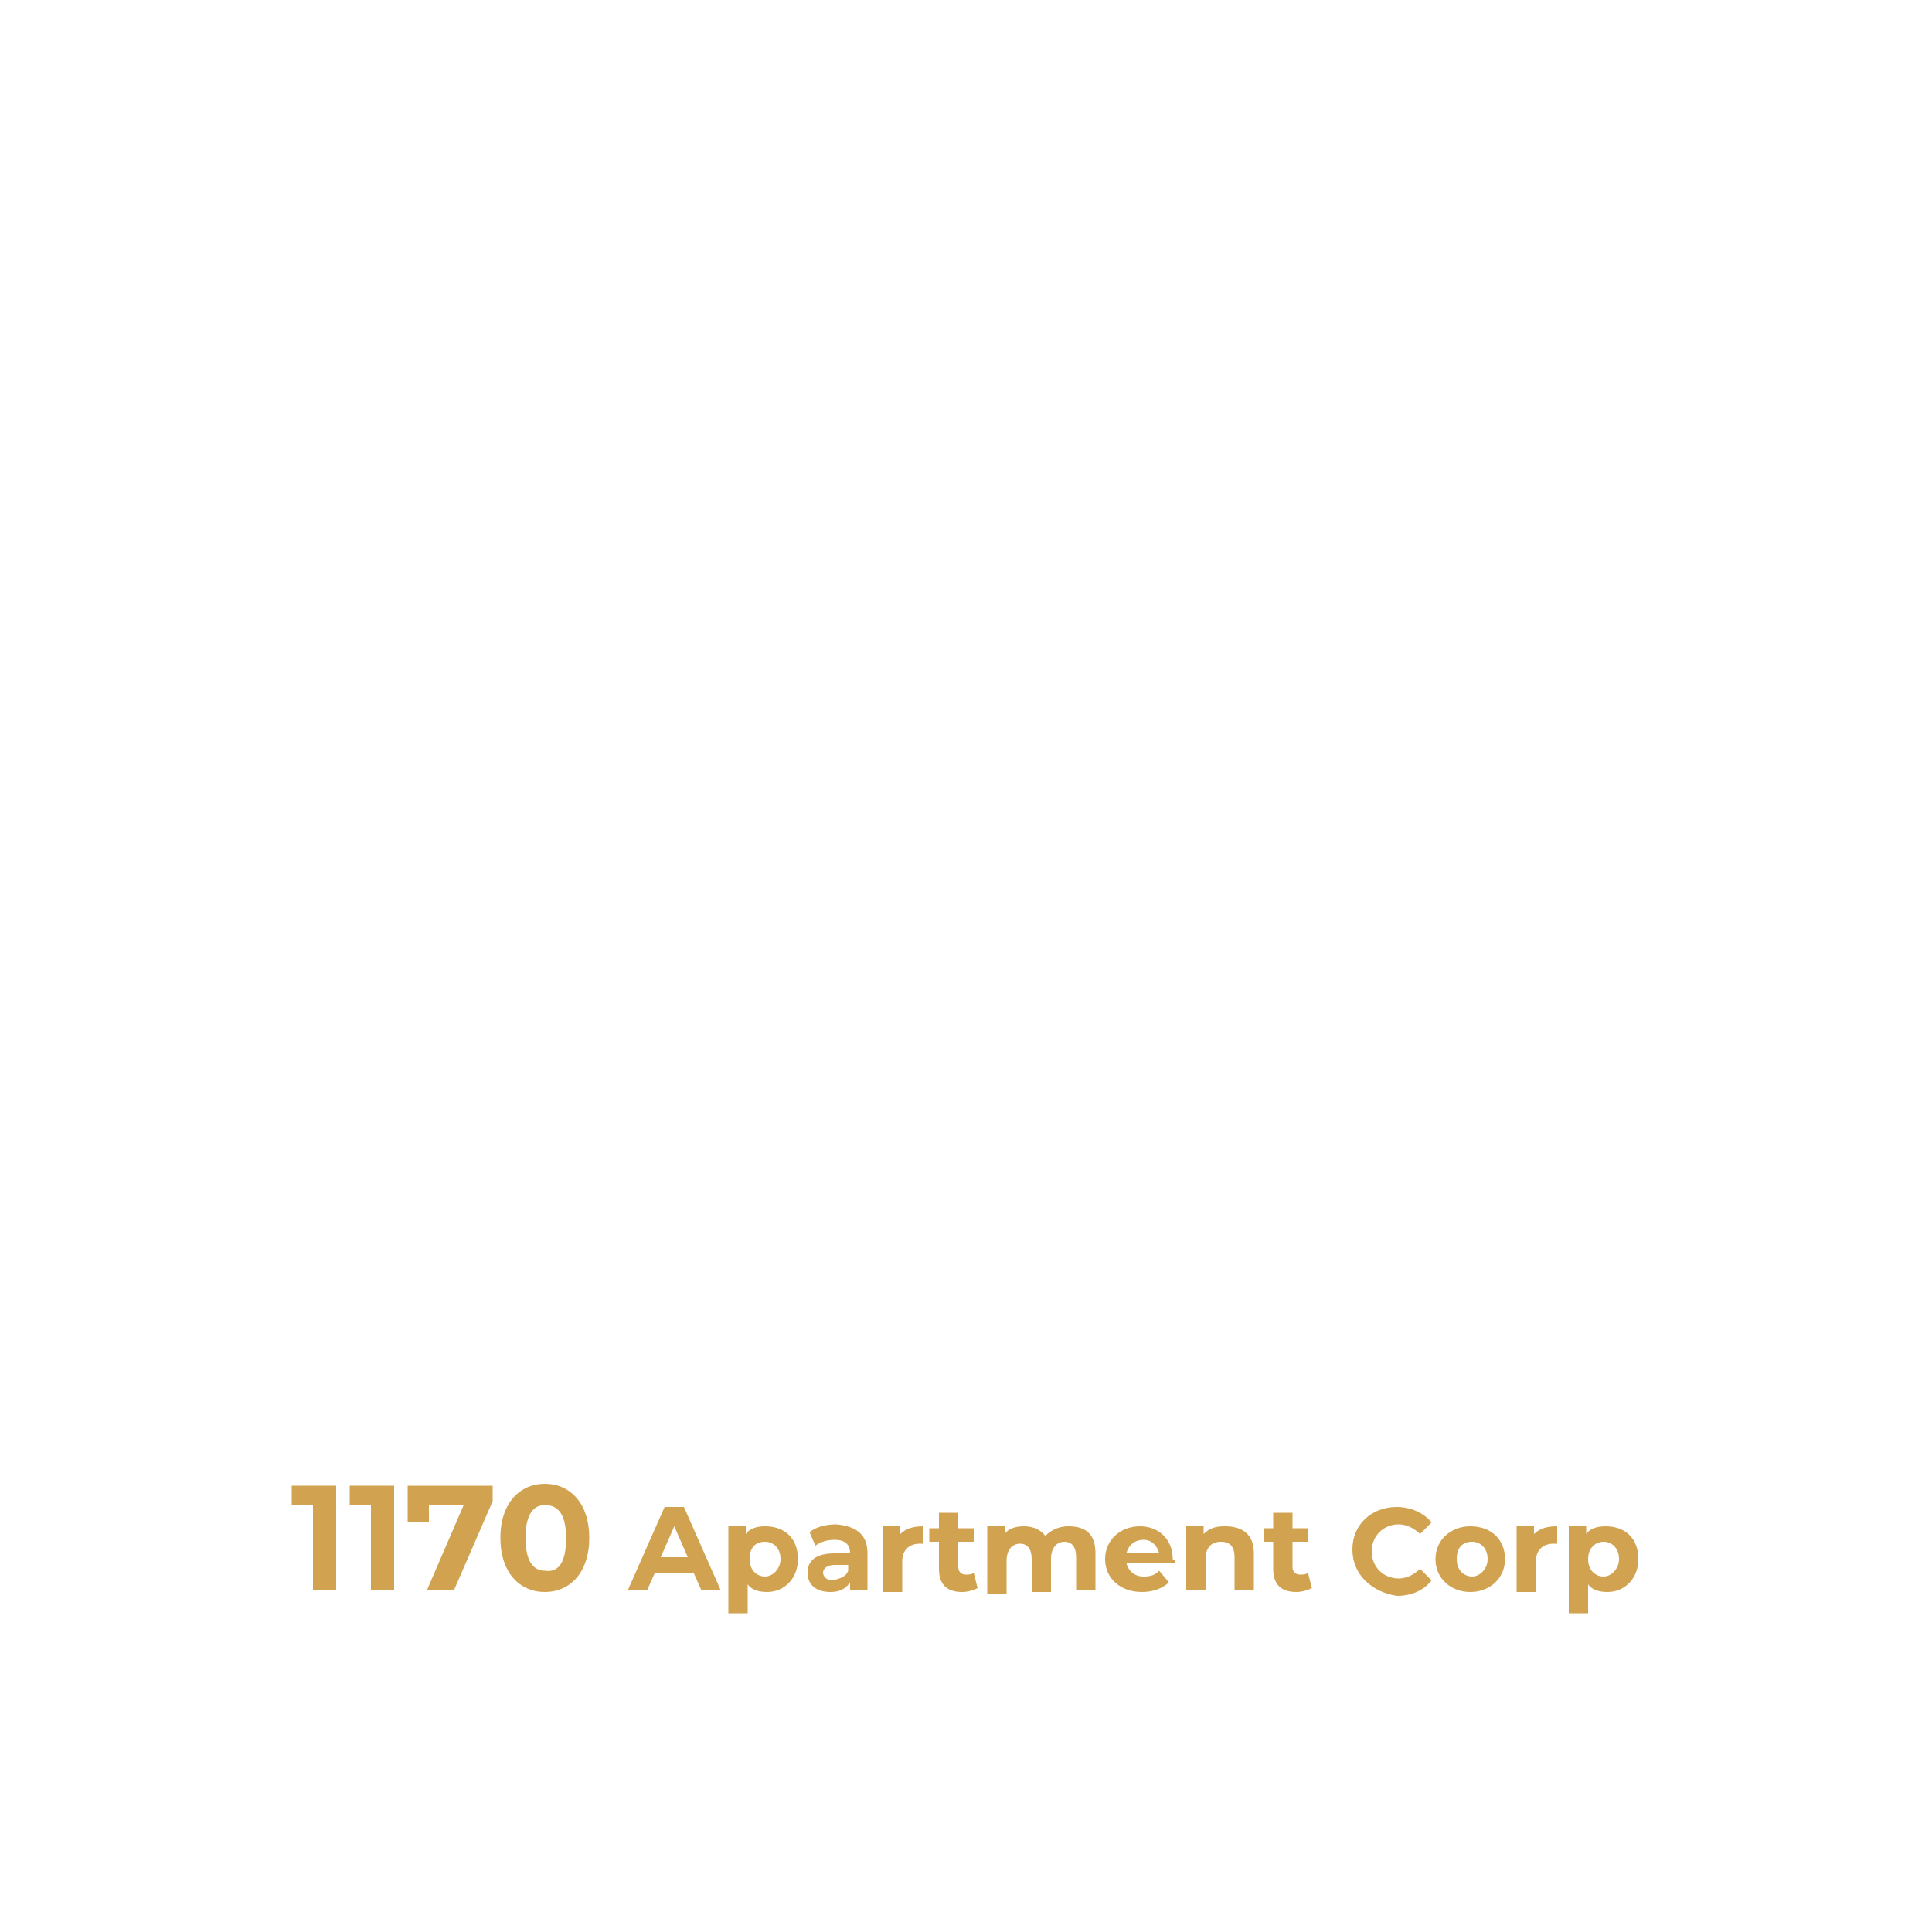
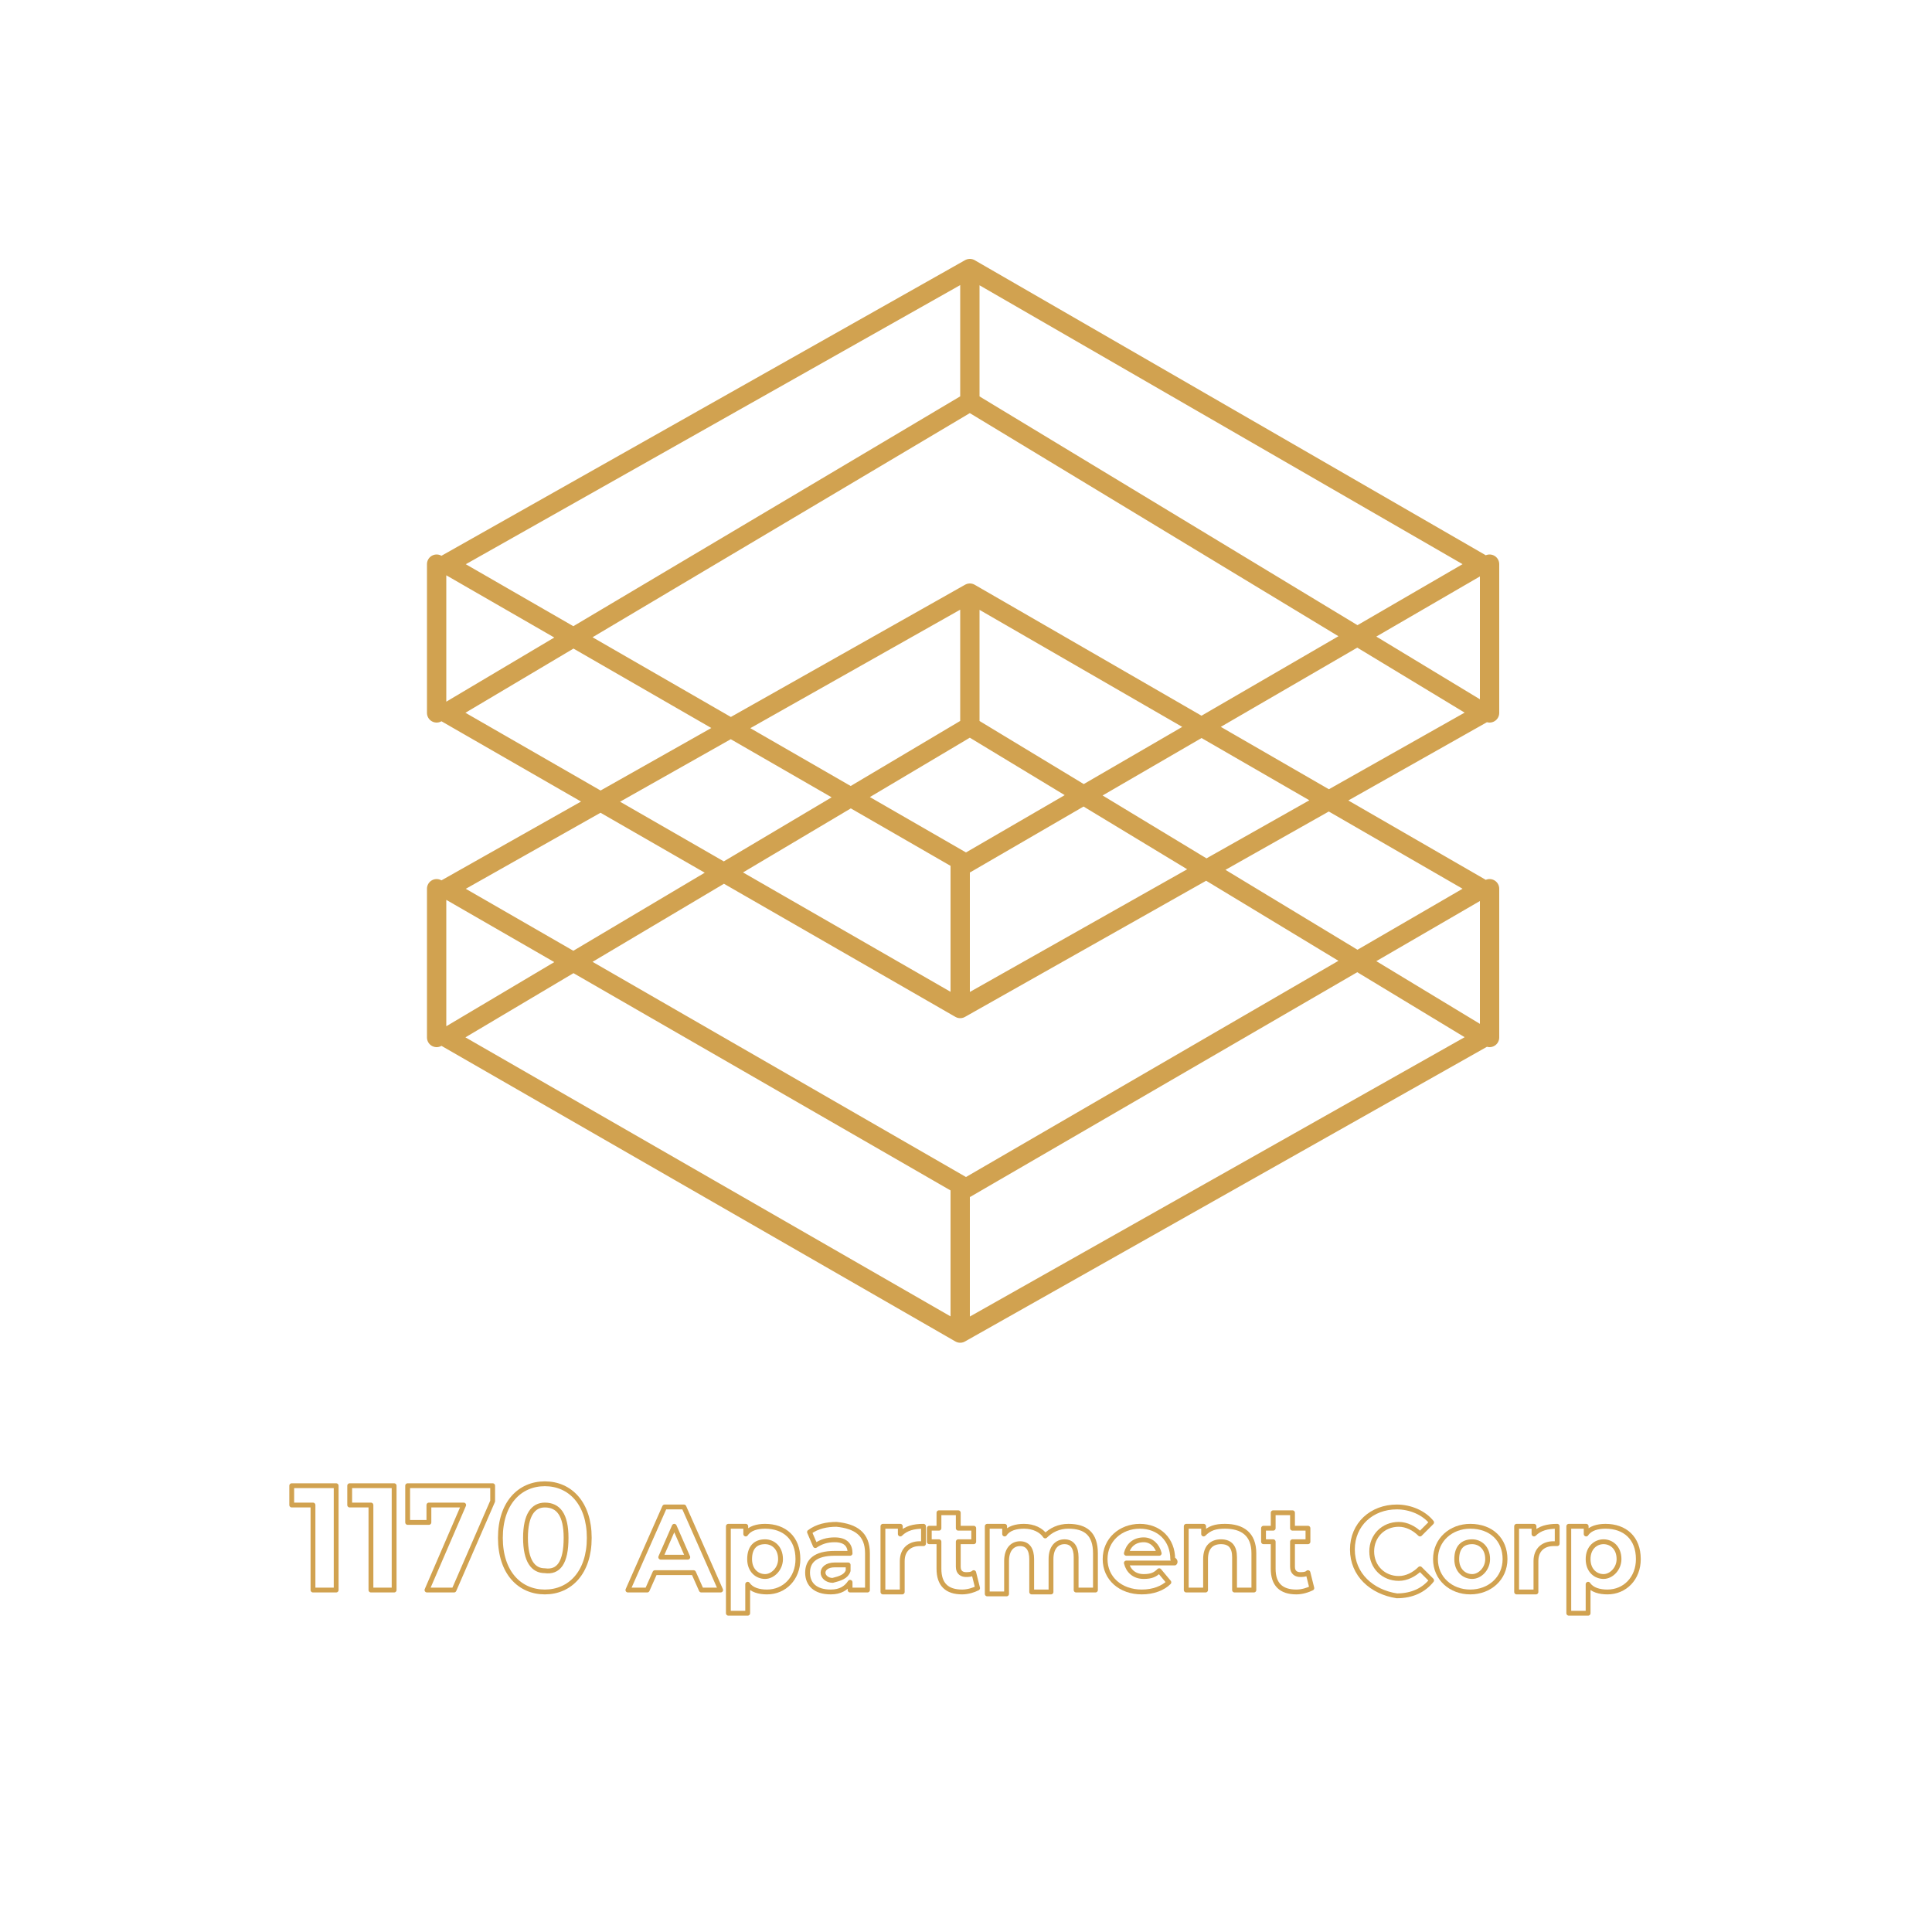
- <svg xmlns="http://www.w3.org/2000/svg" enable-background="new 0 0 100 100" version="1.1" viewBox="0 0 100 100" xml:space="preserve" style="">
+ <svg xmlns="http://www.w3.org/2000/svg" version="1.1" id="Layer_1" x="0px" y="0px" viewBox="0 0 100 100" style="enable-background:new 0 0 100 100;" xml:space="preserve">
  <style type="text/css">
	.st0{enable-background:new    ;}
- 	.st1{fill:#D1A250;}
+ 	.st1{fill:none;stroke:#D1A250;stroke-width:0.25;stroke-linecap:round;stroke-linejoin:round;stroke-miterlimit:10;}
	.st2{fill:none;stroke:#D1A250;stroke-linecap:round;stroke-linejoin:round;stroke-miterlimit:10;}
</style>
  <g class="st0">
-     <path class="st1 YIrrTUxp_0" d="m17.4 76.9v5.4h-1.2v-4.4h-1.1v-1h2.3z" />
-     <path class="st1 YIrrTUxp_1" d="m20.4 76.9v5.4h-1.2v-4.4h-1.1v-1h2.3z" />
-     <path class="st1 YIrrTUxp_2" d="m25.5 76.9v0.8l-2 4.6h-1.4l1.9-4.4h-1.8v0.9h-1.1v-1.9h4.4z" />
-     <path class="st1 YIrrTUxp_3" d="m25.9 79.6c0-1.8 1-2.8 2.3-2.8s2.3 1 2.3 2.8-1 2.8-2.3 2.8-2.3-1-2.3-2.8zm3.4 0c0-1.2-0.4-1.7-1.1-1.7-0.6 0-1 0.5-1 1.7s0.4 1.7 1 1.7c0.7 0.1 1.1-0.4 1.1-1.7z" />
+     <path class="st1" d="M17.4,76.9v5.4h-1.2v-4.4h-1.1v-1C15.1,76.9,17.4,76.9,17.4,76.9z" />
+     <path class="st1" d="M20.4,76.9v5.4h-1.2v-4.4h-1.1v-1C18.1,76.9,20.4,76.9,20.4,76.9z" />
+     <path class="st1" d="M25.5,76.9v0.8l-2,4.6h-1.4l1.9-4.4h-1.8v0.9h-1.1v-1.9H25.5z" />
+     <path class="st1" d="M25.9,79.6c0-1.8,1-2.8,2.3-2.8s2.3,1,2.3,2.8s-1,2.8-2.3,2.8S25.9,81.4,25.9,79.6z M29.3,79.6   c0-1.2-0.4-1.7-1.1-1.7c-0.6,0-1,0.5-1,1.7s0.4,1.7,1,1.7C28.9,81.4,29.3,80.9,29.3,79.6z" />
  </g>
  <g class="st0">
-     <path class="st1 YIrrTUxp_4" d="m35.9 81.4h-2l-0.4 0.9h-1l1.9-4.3h1l1.9 4.3h-1l-0.4-0.9zm-0.3-0.8-0.7-1.6-0.7 1.6h1.4z" />
-     <path class="st1 YIrrTUxp_5" d="m41.3 80.7c0 1-0.7 1.7-1.6 1.7-0.4 0-0.8-0.1-1-0.4v1.5h-1v-4.5h0.9v0.4c0.2-0.3 0.6-0.4 1-0.4 1 0 1.7 0.6 1.7 1.7zm-0.9 0c0-0.6-0.4-0.9-0.8-0.9-0.5 0-0.8 0.3-0.8 0.9s0.4 0.9 0.8 0.9 0.8-0.4 0.8-0.9z" />
-     <path class="st1 YIrrTUxp_6" d="m44.9 80.4v1.9h-0.9v-0.4c-0.2 0.3-0.5 0.5-1 0.5-0.8 0-1.2-0.4-1.2-1s0.4-1 1.4-1h0.8c0-0.4-0.2-0.7-0.8-0.7-0.4 0-0.7 0.1-1 0.3l-0.3-0.7c0.4-0.3 0.9-0.4 1.4-0.4 1 0.1 1.6 0.5 1.6 1.5zm-1 0.9v-0.3h-0.7c-0.4 0-0.6 0.2-0.6 0.4s0.2 0.4 0.5 0.4c0.4-0.1 0.7-0.2 0.8-0.5z" />
-     <path class="st1 YIrrTUxp_7" d="m47.8 79v0.9h-0.2c-0.5 0-0.9 0.3-0.9 0.9v1.6h-1v-3.4h0.9v0.4c0.3-0.3 0.7-0.4 1.2-0.4z" />
-     <path class="st1 YIrrTUxp_8" d="m50.6 82.2c-0.2 0.1-0.5 0.2-0.8 0.2-0.8 0-1.2-0.4-1.2-1.2v-1.4h-0.5v-0.7h0.5v-0.8h1v0.8h0.8v0.7h-0.8v1.3c0 0.3 0.2 0.4 0.4 0.4 0.1 0 0.3 0 0.4-0.1l0.2 0.8z" />
-     <path class="st1 YIrrTUxp_9" d="m56.7 80.4v1.9h-1v-1.7c0-0.5-0.2-0.8-0.6-0.8s-0.7 0.3-0.7 0.9v1.7h-1v-1.7c0-0.5-0.2-0.8-0.6-0.8s-0.7 0.3-0.7 0.9v1.7h-1v-3.5h0.9v0.4c0.2-0.3 0.6-0.4 1-0.4 0.5 0 0.9 0.2 1.1 0.5 0.3-0.3 0.7-0.5 1.2-0.5 0.9 0 1.4 0.4 1.4 1.4z" />
-     <path class="st1 YIrrTUxp_10" d="m60.8 80.9h-2.5c0.1 0.4 0.4 0.7 0.9 0.7 0.4 0 0.6-0.1 0.8-0.3l0.5 0.6c-0.3 0.3-0.8 0.5-1.4 0.5-1.1 0-1.9-0.7-1.9-1.7s0.8-1.7 1.8-1.7 1.7 0.7 1.7 1.7c0.2 0.1 0.1 0.2 0.1 0.2zm-2.5-0.5h1.7c-0.1-0.4-0.4-0.7-0.8-0.7-0.5 0-0.8 0.3-0.9 0.7z" />
-     <path class="st1 YIrrTUxp_11" d="m64.9 80.4v1.9h-1v-1.7c0-0.5-0.2-0.8-0.7-0.8s-0.8 0.3-0.8 0.9v1.6h-1v-3.3h0.9v0.4c0.3-0.3 0.6-0.4 1.1-0.4 0.9 0 1.5 0.4 1.5 1.4z" />
-     <path class="st1 YIrrTUxp_12" d="m67.9 82.2c-0.2 0.1-0.5 0.2-0.8 0.2-0.8 0-1.2-0.4-1.2-1.2v-1.4h-0.5v-0.7h0.5v-0.8h1v0.8h0.8v0.7h-0.8v1.3c0 0.3 0.2 0.4 0.4 0.4 0.1 0 0.3 0 0.4-0.1l0.2 0.8z" />
-     <path class="st1 YIrrTUxp_13" d="m70 80.2c0-1.3 1-2.2 2.3-2.2 0.7 0 1.4 0.3 1.8 0.8l-0.6 0.6c-0.3-0.3-0.7-0.5-1.1-0.5-0.8 0-1.4 0.6-1.4 1.4s0.6 1.4 1.4 1.4c0.4 0 0.8-0.2 1.1-0.5l0.6 0.6c-0.4 0.5-1 0.8-1.8 0.8-1.3-0.2-2.3-1.1-2.3-2.4z" />
-     <path class="st1 YIrrTUxp_14" d="m74.3 80.7c0-1 0.8-1.7 1.8-1.7 1.1 0 1.8 0.7 1.8 1.7s-0.8 1.7-1.8 1.7-1.8-0.7-1.8-1.7zm2.7 0c0-0.6-0.4-0.9-0.8-0.9-0.5 0-0.8 0.3-0.8 0.9s0.4 0.9 0.8 0.9 0.8-0.4 0.8-0.9z" />
-     <path class="st1 YIrrTUxp_15" d="m80.6 79v0.9h-0.2c-0.5 0-0.9 0.3-0.9 0.9v1.6h-1v-3.4h0.9v0.4c0.3-0.3 0.7-0.4 1.2-0.4z" />
-     <path class="st1 YIrrTUxp_16" d="m84.8 80.7c0 1-0.7 1.7-1.6 1.7-0.4 0-0.8-0.1-1-0.4v1.5h-1v-4.5h0.9v0.4c0.2-0.3 0.6-0.4 1-0.4 1 0 1.7 0.6 1.7 1.7zm-1 0c0-0.6-0.4-0.9-0.8-0.9s-0.8 0.3-0.8 0.9 0.4 0.9 0.8 0.9 0.8-0.4 0.8-0.9z" />
+     <path class="st1" d="M35.9,81.4h-2l-0.4,0.9h-1l1.9-4.3h1l1.9,4.3h-1L35.9,81.4z M35.6,80.6L34.9,79l-0.7,1.6H35.6z" />
+     <path class="st1" d="M41.3,80.7c0,1-0.7,1.7-1.6,1.7c-0.4,0-0.8-0.1-1-0.4v1.5h-1V79h0.9v0.4c0.2-0.3,0.6-0.4,1-0.4   C40.6,79,41.3,79.6,41.3,80.7z M40.4,80.7c0-0.6-0.4-0.9-0.8-0.9c-0.5,0-0.8,0.3-0.8,0.9s0.4,0.9,0.8,0.9S40.4,81.2,40.4,80.7z" />
+     <path class="st1" d="M44.9,80.4v1.9H44v-0.4c-0.2,0.3-0.5,0.5-1,0.5c-0.8,0-1.2-0.4-1.2-1s0.4-1,1.4-1H44c0-0.4-0.2-0.7-0.8-0.7   c-0.4,0-0.7,0.1-1,0.3l-0.3-0.7c0.4-0.3,0.9-0.4,1.4-0.4C44.3,79,44.9,79.4,44.9,80.4z M43.9,81.3V81h-0.7c-0.4,0-0.6,0.2-0.6,0.4   s0.2,0.4,0.5,0.4C43.5,81.7,43.8,81.6,43.9,81.3z" />
+     <path class="st1" d="M47.8,79v0.9h-0.2c-0.5,0-0.9,0.3-0.9,0.9v1.6h-1V79h0.9v0.4C46.9,79.1,47.3,79,47.8,79z" />
+     <path class="st1" d="M50.6,82.2c-0.2,0.1-0.5,0.2-0.8,0.2c-0.8,0-1.2-0.4-1.2-1.2v-1.4h-0.5v-0.7h0.5v-0.8h1v0.8h0.8v0.7h-0.8v1.3   c0,0.3,0.2,0.4,0.4,0.4c0.1,0,0.3,0,0.4-0.1C50.4,81.4,50.6,82.2,50.6,82.2z" />
+     <path class="st1" d="M56.7,80.4v1.9h-1v-1.7c0-0.5-0.2-0.8-0.6-0.8s-0.7,0.3-0.7,0.9v1.7h-1v-1.7c0-0.5-0.2-0.8-0.6-0.8   s-0.7,0.3-0.7,0.9v1.7h-1V79H52v0.4c0.2-0.3,0.6-0.4,1-0.4c0.5,0,0.9,0.2,1.1,0.5c0.3-0.3,0.7-0.5,1.2-0.5   C56.2,79,56.7,79.4,56.7,80.4z" />
+     <path class="st1" d="M60.8,80.9h-2.5c0.1,0.4,0.4,0.7,0.9,0.7c0.4,0,0.6-0.1,0.8-0.3l0.5,0.6c-0.3,0.3-0.8,0.5-1.4,0.5   c-1.1,0-1.9-0.7-1.9-1.7S58,79,59,79s1.7,0.7,1.7,1.7C60.9,80.8,60.8,80.9,60.8,80.9z M58.3,80.4H60c-0.1-0.4-0.4-0.7-0.8-0.7   C58.7,79.7,58.4,80,58.3,80.4z" />
+     <path class="st1" d="M64.9,80.4v1.9h-1v-1.7c0-0.5-0.2-0.8-0.7-0.8s-0.8,0.3-0.8,0.9v1.6h-1V79h0.9v0.4c0.3-0.3,0.6-0.4,1.1-0.4   C64.3,79,64.9,79.4,64.9,80.4z" />
+     <path class="st1" d="M67.9,82.2c-0.2,0.1-0.5,0.2-0.8,0.2c-0.8,0-1.2-0.4-1.2-1.2v-1.4h-0.5v-0.7h0.5v-0.8h1v0.8h0.8v0.7h-0.8v1.3   c0,0.3,0.2,0.4,0.4,0.4c0.1,0,0.3,0,0.4-0.1C67.7,81.4,67.9,82.2,67.9,82.2z" />
+     <path class="st1" d="M70,80.2c0-1.3,1-2.2,2.3-2.2c0.7,0,1.4,0.3,1.8,0.8l-0.6,0.6c-0.3-0.3-0.7-0.5-1.1-0.5   c-0.8,0-1.4,0.6-1.4,1.4s0.6,1.4,1.4,1.4c0.4,0,0.8-0.2,1.1-0.5l0.6,0.6c-0.4,0.5-1,0.8-1.8,0.8C71,82.4,70,81.5,70,80.2z" />
+     <path class="st1" d="M74.3,80.7c0-1,0.8-1.7,1.8-1.7c1.1,0,1.8,0.7,1.8,1.7s-0.8,1.7-1.8,1.7S74.3,81.7,74.3,80.7z M77,80.7   c0-0.6-0.4-0.9-0.8-0.9c-0.5,0-0.8,0.3-0.8,0.9s0.4,0.9,0.8,0.9S77,81.2,77,80.7z" />
+     <path class="st1" d="M80.6,79v0.9h-0.2c-0.5,0-0.9,0.3-0.9,0.9v1.6h-1V79h0.9v0.4C79.7,79.1,80.1,79,80.6,79z" />
+     <path class="st1" d="M84.8,80.7c0,1-0.7,1.7-1.6,1.7c-0.4,0-0.8-0.1-1-0.4v1.5h-1V79h0.9v0.4c0.2-0.3,0.6-0.4,1-0.4   C84.1,79,84.8,79.6,84.8,80.7z M83.8,80.7c0-0.6-0.4-0.9-0.8-0.9s-0.8,0.3-0.8,0.9s0.4,0.9,0.8,0.9S83.8,81.2,83.8,80.7z" />
  </g>
-   <path class="st2 YIrrTUxp_17" d="m23.1 29.2 27.1-15.3 26.5 15.3-26.7 15.5-26.9-15.5zm0 7.7 26.6 15.3 27.1-15.3-26.6-16.1-27.1 16.1zm27.1-23v6.9m-27.6 16.1v-7.7m54.5 0v7.7m-27.4 15.3v-7.5m0.3 16.8 26.7-15.5-26.5-15.3-27.1 15.3 26.9 15.5zm-26.9-7.8 26.6 15.3 27.1-15.3-26.6-16.1-27.1 16.1zm27.1-23v6.9m-27.6 16.1v-7.7m54.5 0v7.7m-27.4 15.3v-7.5" />
-   <style data-made-with="vivus-instant">.YIrrTUxp_0{stroke-dasharray:16 18;stroke-dashoffset:17;animation:YIrrTUxp_draw 2000ms linear 0ms forwards;}.YIrrTUxp_1{stroke-dasharray:16 18;stroke-dashoffset:17;animation:YIrrTUxp_draw 2000ms linear 58ms forwards;}.YIrrTUxp_2{stroke-dasharray:23 25;stroke-dashoffset:24;animation:YIrrTUxp_draw 2000ms linear 117ms forwards;}.YIrrTUxp_3{stroke-dasharray:26 28;stroke-dashoffset:27;animation:YIrrTUxp_draw 2000ms linear 176ms forwards;}.YIrrTUxp_4{stroke-dasharray:22 24;stroke-dashoffset:23;animation:YIrrTUxp_draw 2000ms linear 235ms forwards;}.YIrrTUxp_5{stroke-dasharray:22 24;stroke-dashoffset:23;animation:YIrrTUxp_draw 2000ms linear 294ms forwards;}.YIrrTUxp_6{stroke-dasharray:20 22;stroke-dashoffset:21;animation:YIrrTUxp_draw 2000ms linear 352ms forwards;}.YIrrTUxp_7{stroke-dasharray:12 14;stroke-dashoffset:13;animation:YIrrTUxp_draw 2000ms linear 411ms forwards;}.YIrrTUxp_8{stroke-dasharray:14 16;stroke-dashoffset:15;animation:YIrrTUxp_draw 2000ms linear 470ms forwards;}.YIrrTUxp_9{stroke-dasharray:28 30;stroke-dashoffset:29;animation:YIrrTUxp_draw 2000ms linear 529ms forwards;}.YIrrTUxp_10{stroke-dasharray:20 22;stroke-dashoffset:21;animation:YIrrTUxp_draw 2000ms linear 588ms forwards;}.YIrrTUxp_11{stroke-dasharray:18 20;stroke-dashoffset:19;animation:YIrrTUxp_draw 2000ms linear 647ms forwards;}.YIrrTUxp_12{stroke-dasharray:14 16;stroke-dashoffset:15;animation:YIrrTUxp_draw 2000ms linear 705ms forwards;}.YIrrTUxp_13{stroke-dasharray:20 22;stroke-dashoffset:21;animation:YIrrTUxp_draw 2000ms linear 764ms forwards;}.YIrrTUxp_14{stroke-dasharray:17 19;stroke-dashoffset:18;animation:YIrrTUxp_draw 2000ms linear 823ms forwards;}.YIrrTUxp_15{stroke-dasharray:12 14;stroke-dashoffset:13;animation:YIrrTUxp_draw 2000ms linear 882ms forwards;}.YIrrTUxp_16{stroke-dasharray:22 24;stroke-dashoffset:23;animation:YIrrTUxp_draw 2000ms linear 941ms forwards;}.YIrrTUxp_17{stroke-dasharray:556 558;stroke-dashoffset:557;animation:YIrrTUxp_draw 2000ms linear 1000ms forwards;}@keyframes YIrrTUxp_draw{100%{stroke-dashoffset:0;}}@keyframes YIrrTUxp_fade{0%{stroke-opacity:1;}94.444%{stroke-opacity:1;}100%{stroke-opacity:0;}}</style>
+   <path class="st2" d="M23.1,29.2l27.1-15.3l26.5,15.3L50,44.7C50,44.7,23.1,29.2,23.1,29.2z M23.1,36.9l26.6,15.3l27.1-15.3  L50.2,20.8C50.2,20.8,23.1,36.9,23.1,36.9z M50.2,13.9v6.9 M22.6,36.9v-7.7 M77.1,29.2v7.7 M49.7,52.2v-7.5 M50,61.5L76.7,46  L50.2,30.7L23.1,46L50,61.5z M23.1,53.7L49.7,69l27.1-15.3L50.2,37.6C50.2,37.6,23.1,53.7,23.1,53.7z M50.2,30.7v6.9 M22.6,53.7V46   M77.1,46v7.7 M49.7,69v-7.5" />
</svg>
